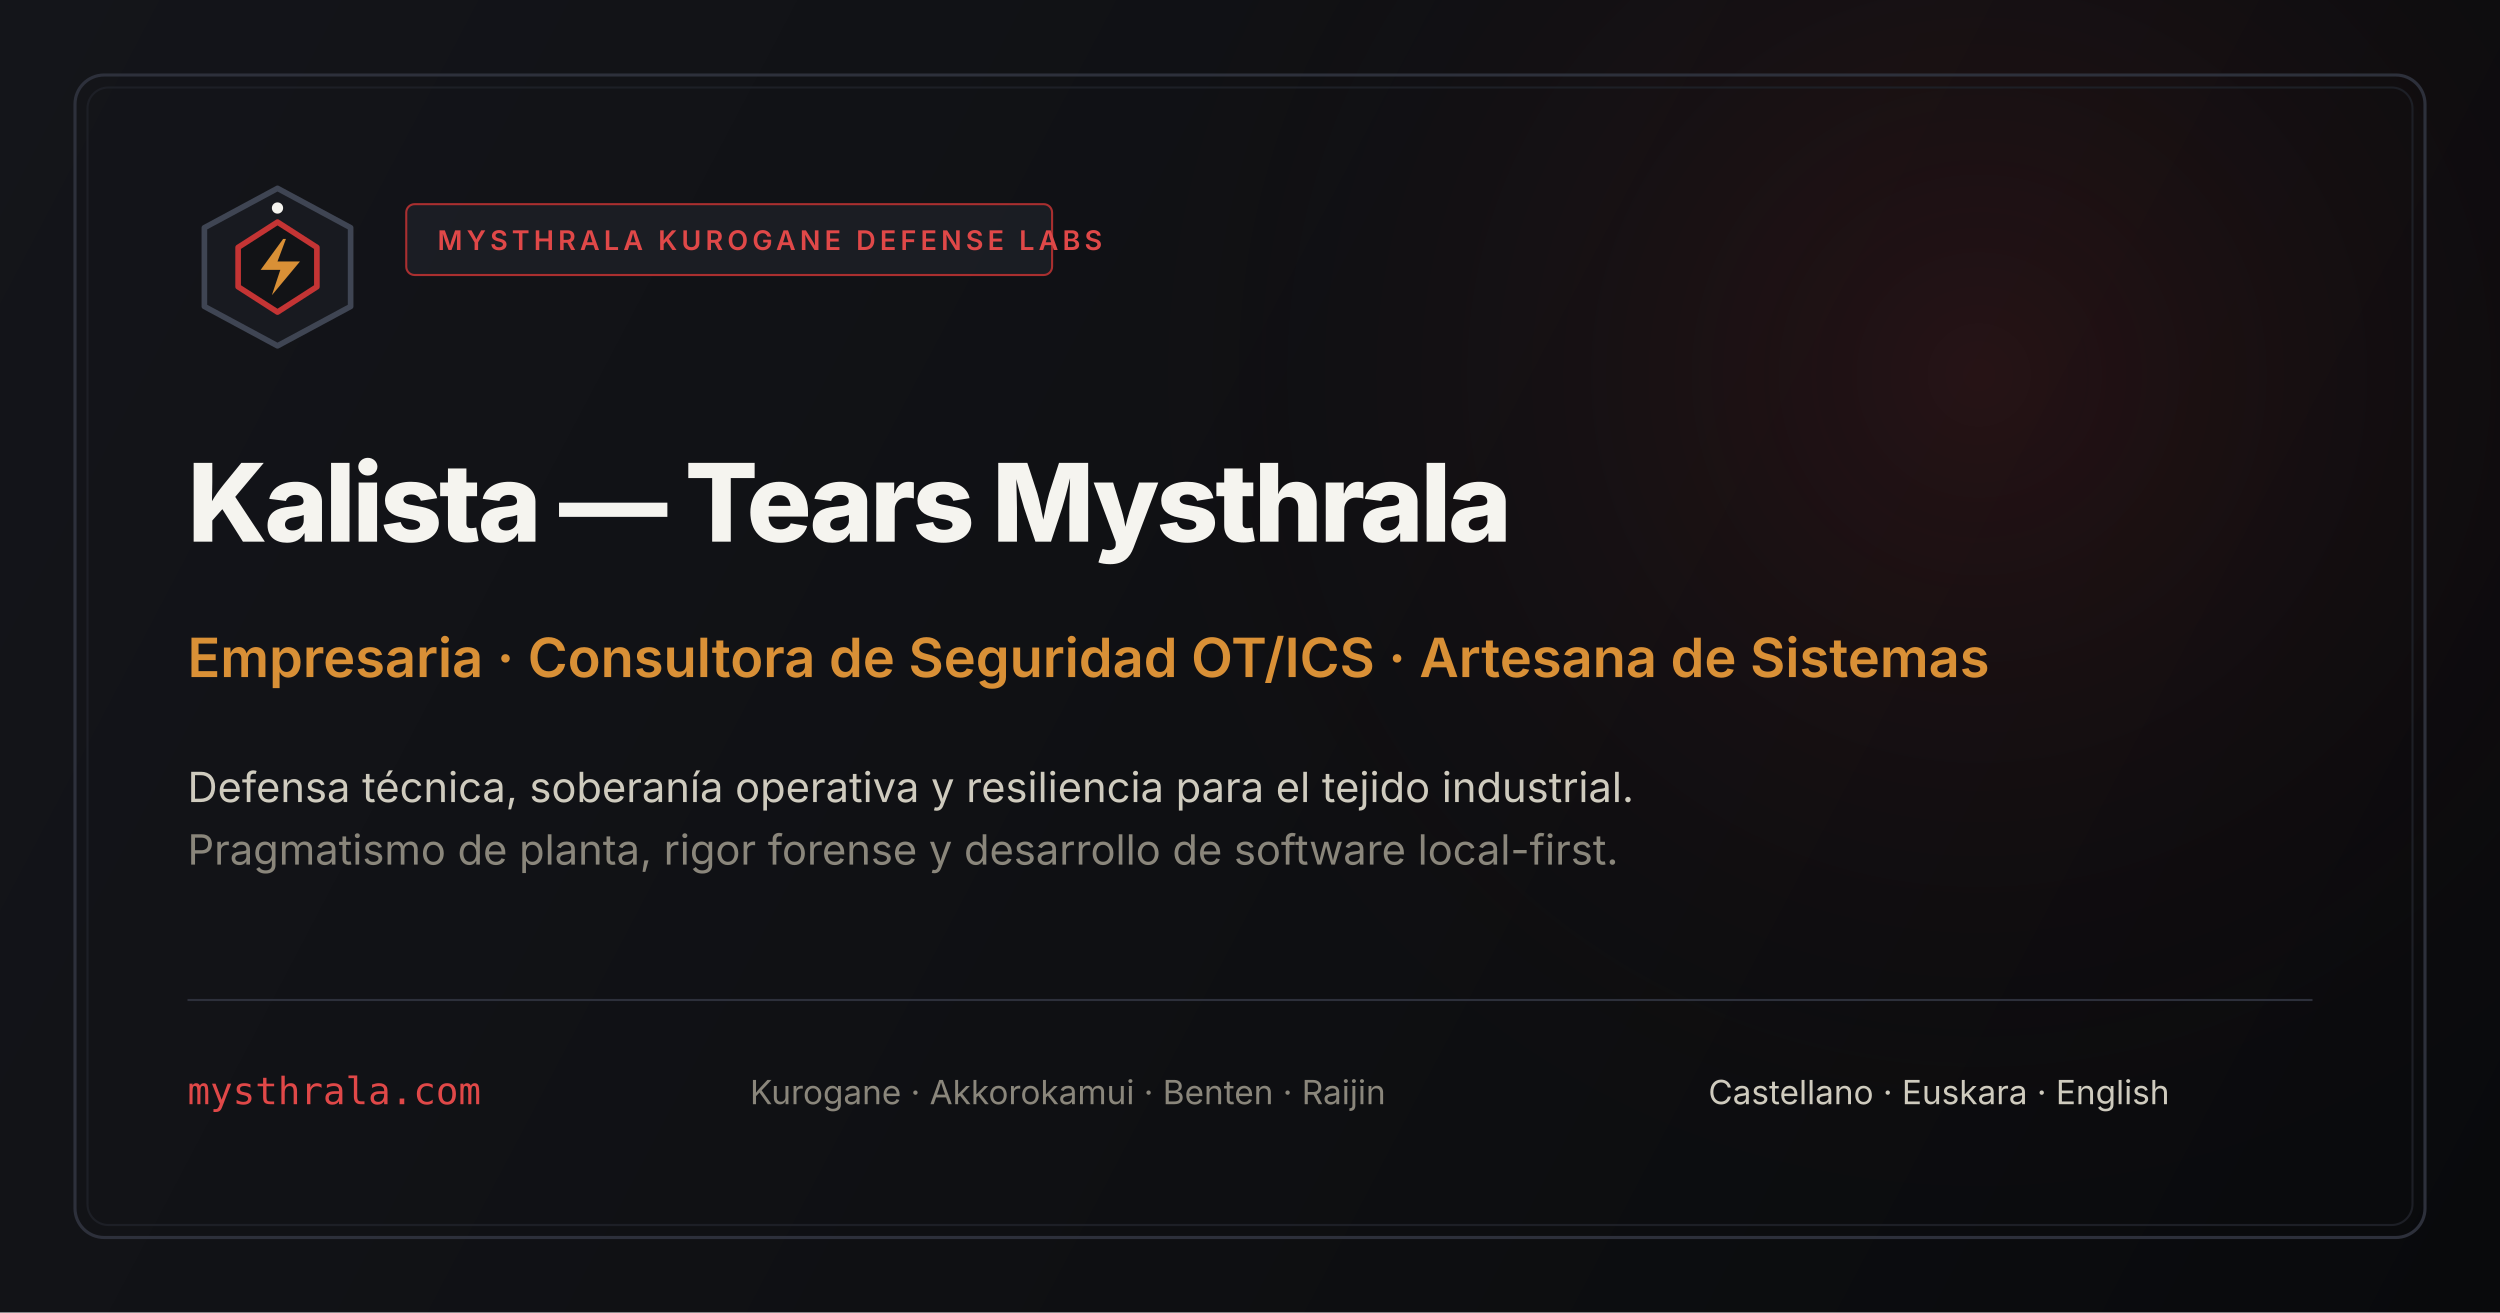
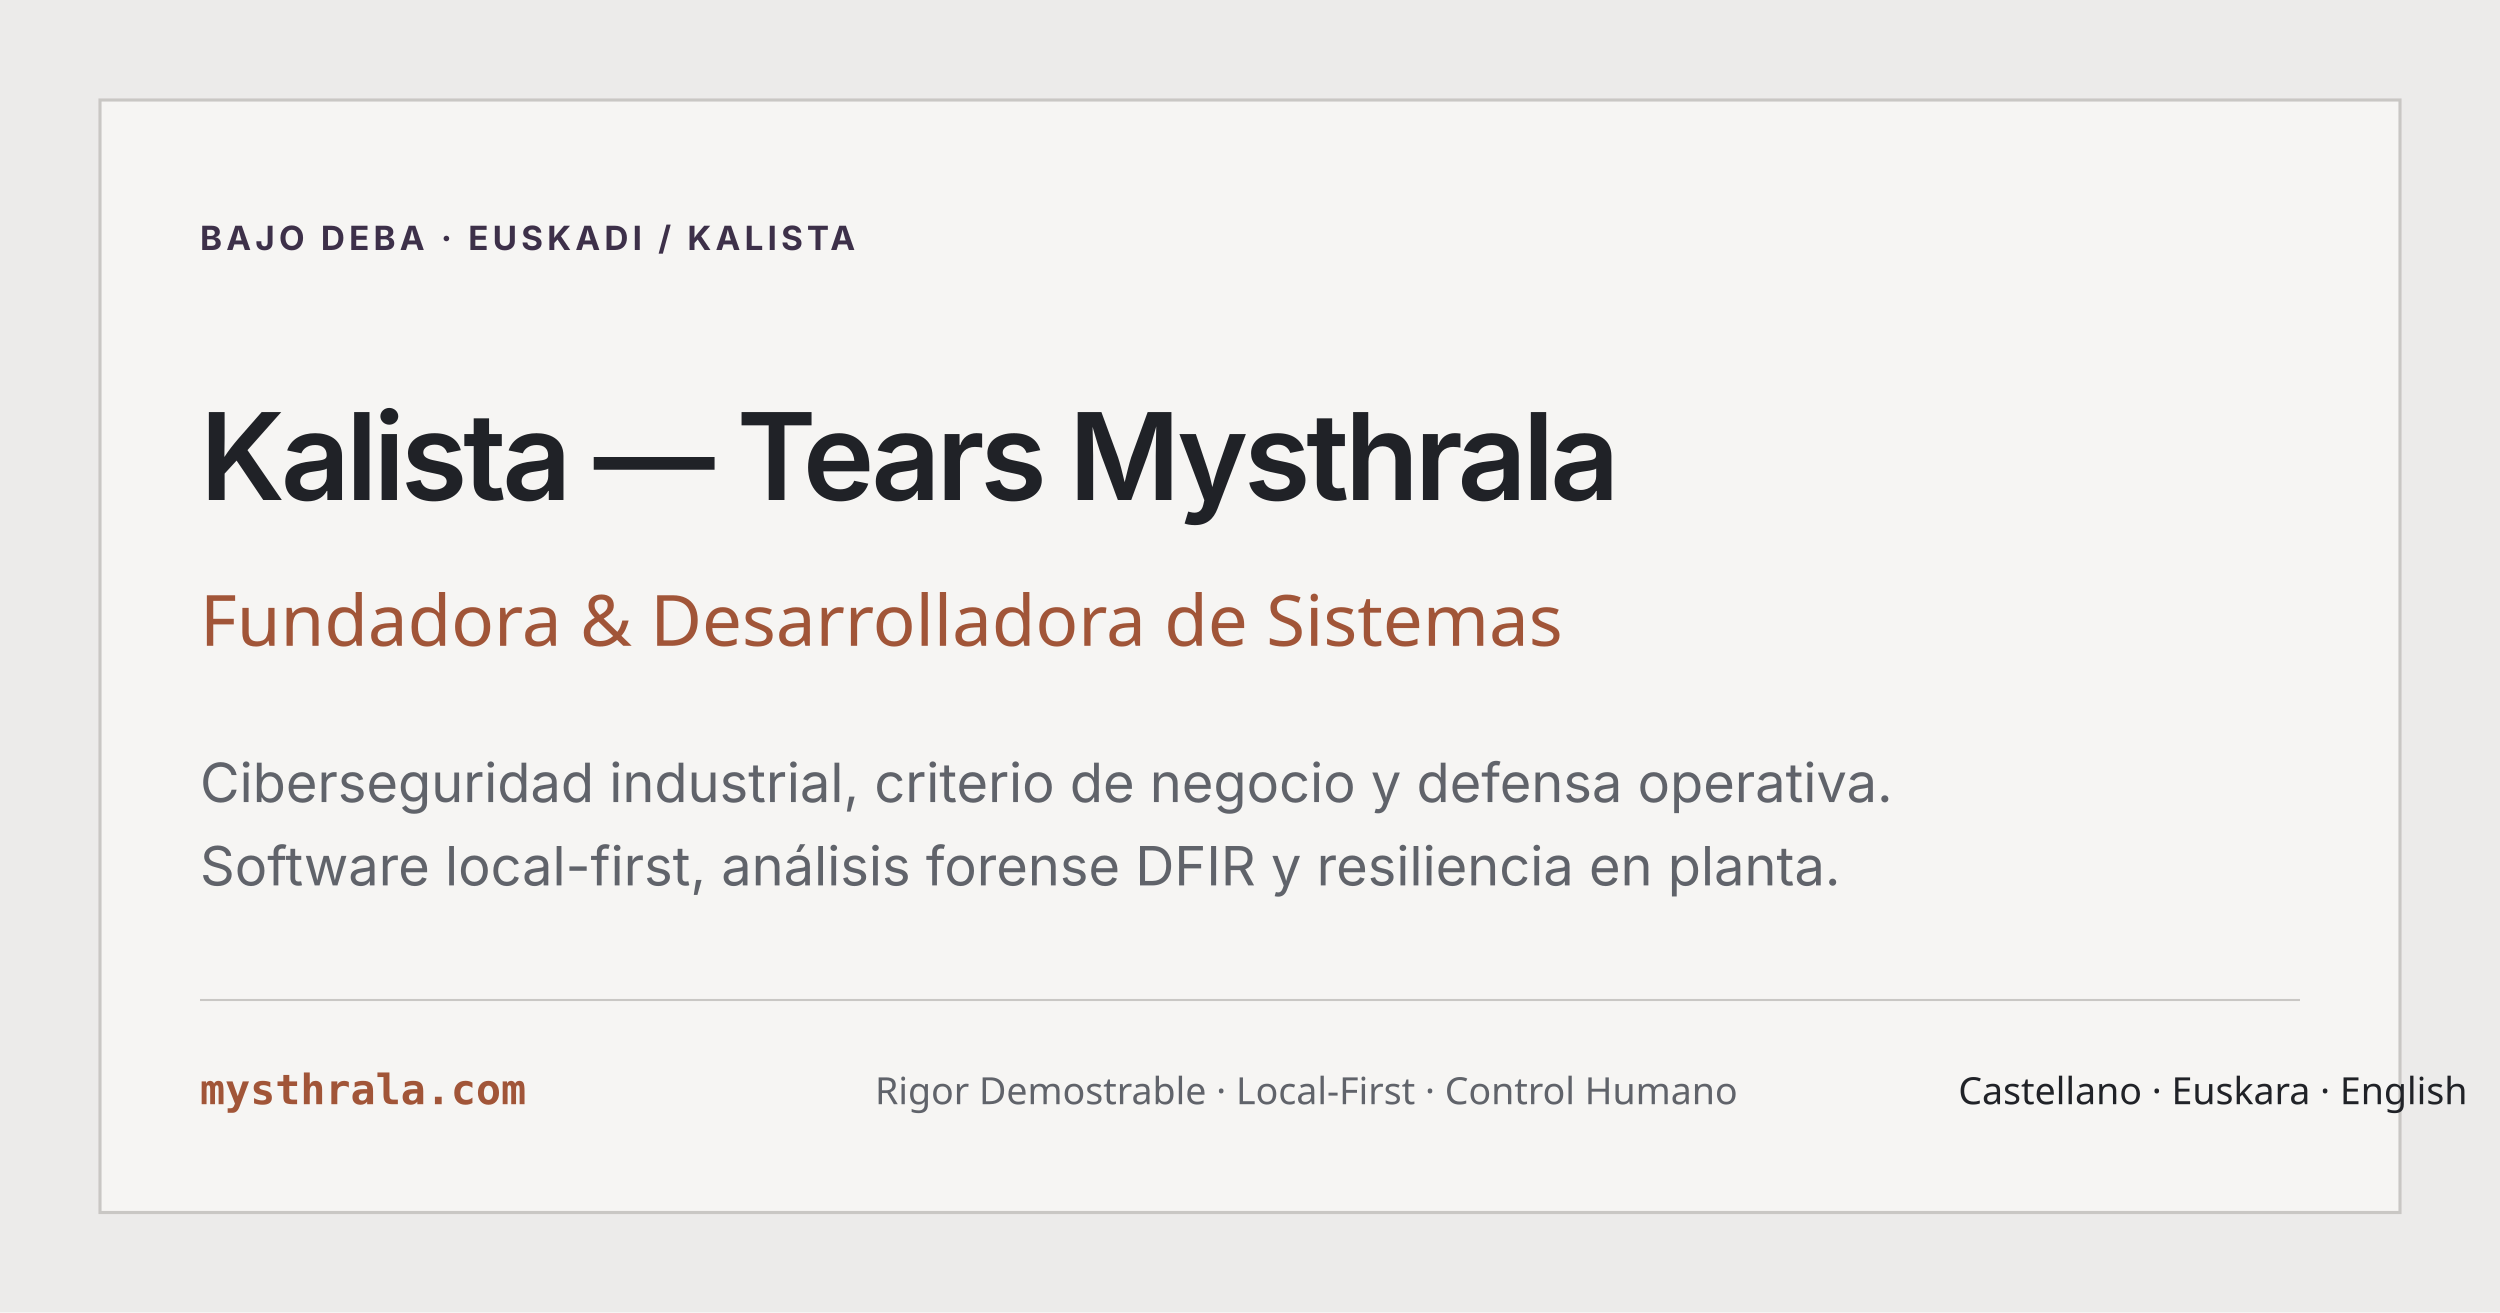
<svg xmlns="http://www.w3.org/2000/svg" viewBox="0 0 1200 630" width="1200" height="630">
  <defs>
-     <linearGradient id="bg" x1="0" y1="0" x2="1200" y2="630" gradientUnits="userSpaceOnUse">
-       <stop offset="0%" stop-color="#14151a" />
-       <stop offset="50%" stop-color="#0f1013" />
-       <stop offset="100%" stop-color="#090a0c" />
-     </linearGradient>
-     <linearGradient id="akkoro-raijin" x1="100" y1="100" x2="600" y2="400" gradientUnits="userSpaceOnUse">
-       <stop offset="0%" stop-color="#e04848" />
-       <stop offset="50%" stop-color="#d99036" />
-       <stop offset="100%" stop-color="#f5f4ef" />
-     </linearGradient>
-     <radialGradient id="ember-glow" cx="950" cy="180" r="450" gradientUnits="userSpaceOnUse">
-       <stop offset="0%" stop-color="#c43434" stop-opacity="0.14" />
-       <stop offset="100%" stop-color="#000000" stop-opacity="0" />
-     </radialGradient>
+     <style>
+       .title { font-family: 'Aptos', 'Segoe UI Variable', -apple-system, sans-serif; font-size: 58px; font-weight: 600; fill: #202227; letter-spacing: -2px; }
+       .lead { font-family: 'Aptos', 'Segoe UI Variable', -apple-system, sans-serif; font-size: 26px; fill: #60636a; }
+       .tag { font-family: 'Aptos', 'Segoe UI Variable', -apple-system, sans-serif; font-size: 16px; font-weight: 650; fill: #3d3049; letter-spacing: 2px; }
+       .mono { font-family: monospace; font-size: 20px; fill: #a15538; font-weight: 600; }
+     </style>
  </defs>
-   <rect width="1200" height="630" fill="url(#bg)" />
-   <rect width="1200" height="630" fill="url(#ember-glow)" />
-   <rect x="36" y="36" width="1128" height="558" rx="14" fill="none" stroke="#2d303b" stroke-width="1.5" />
-   <rect x="42" y="42" width="1116" height="546" rx="10" fill="none" stroke="#1d1f26" stroke-width="1" />
-   <g transform="translate(90, 85) scale(1.35)">
-     <polygon points="32,4 58,18 58,46 32,60 6,46 6,18" fill="#181a20" stroke="#3f4553" stroke-width="2" stroke-linejoin="round" />
-     <path d="M32 16L46 25V39L32 48L18 39V25L32 16Z" fill="#121316" stroke="#c43434" stroke-width="2" stroke-linejoin="round" />
-     <path d="M34 22L26 33H33L30 42L40 30H32L35 22H34Z" fill="#d99036" />
-     <circle cx="32" cy="11" r="2" fill="#f5f4ef" />
-   </g>
-   <rect x="195" y="98" width="310" height="34" rx="4" fill="#1c1e26" stroke="#c43434" stroke-width="1" opacity="0.85" />
-   <text x="210" y="120" font-family="system-ui, -apple-system, sans-serif" font-size="13" font-weight="600" fill="#e04848" letter-spacing="2">MYSTHRALA KUROGANE DEFENSE LABS</text>
-   <text x="90" y="260" font-family="system-ui, -apple-system, sans-serif" font-size="52" font-weight="800" fill="#f5f4ef" letter-spacing="-1.5">
-     Kalista — Tears Mysthrala
+   <rect width="1200" height="630" fill="#ecebea" />
+   <rect x="48" y="48" width="1104" height="534" fill="#f6f5f3" stroke="#c9c7c4" stroke-width="1.5" />
+   <text x="96" y="120" class="tag">BAJO DEBA · EUSKADI / KALISTA</text>
+   <text x="96" y="240" class="title">Kalista — Tears Mysthrala</text>
+   <text x="96" y="310" font-family="'Aptos', 'Segoe UI Variable', sans-serif" font-size="34px" font-weight="520" fill="#a15538">
+     Fundadora &amp; Desarrolladora de Sistemas
  </text>
-   <text x="90" y="325" font-family="system-ui, -apple-system, sans-serif" font-size="26" font-weight="600" fill="#d99036">
-     Empresaria · Consultora de Seguridad OT/ICS · Artesana de Sistemas
-   </text>
-   <text x="90" y="385" font-family="system-ui, -apple-system, sans-serif" font-size="20" fill="#cfcbbe" line-height="1.5">
-     Defensa técnica, soberanía operativa y resiliencia para el tejido industrial.
-   </text>
-   <text x="90" y="415" font-family="system-ui, -apple-system, sans-serif" font-size="20" fill="#8a867b">
-     Pragmatismo de planta, rigor forense y desarrollo de software local-first.
-   </text>
-   <line x1="90" y1="480" x2="1110" y2="480" stroke="#2d303b" stroke-width="1" />
-   <text x="90" y="530" font-family="monospace" font-size="18" fill="#e04848">mysthrala.com</text>
-   <text x="360" y="530" font-family="system-ui, -apple-system, sans-serif" font-size="16" fill="#8a867b">Kurogane · Akkorokamui · Benten · Raijin</text>
-   <text x="820" y="530" font-family="system-ui, -apple-system, sans-serif" font-size="16" fill="#cfcbbe">Castellano · Euskara · English</text>
+   <text x="96" y="385" class="lead">Ciberseguridad industrial, criterio de negocio y defensa operativa.</text>
+   <text x="96" y="425" class="lead">Software local-first, análisis forense DFIR y resiliencia en planta.</text>
+   <line x1="96" y1="480" x2="1104" y2="480" stroke="#c9c7c4" stroke-width="1" />
+   <text x="96" y="530" class="mono">mysthrala.com</text>
+   <text x="420" y="530" font-family="'Aptos', sans-serif" font-size="18px" fill="#60636a">Rigor Demostrable · Local-First · Control Humano</text>
+   <text x="940" y="530" font-family="'Aptos', sans-serif" font-size="18px" fill="#202227">Castellano · Euskara · English</text>
</svg>
